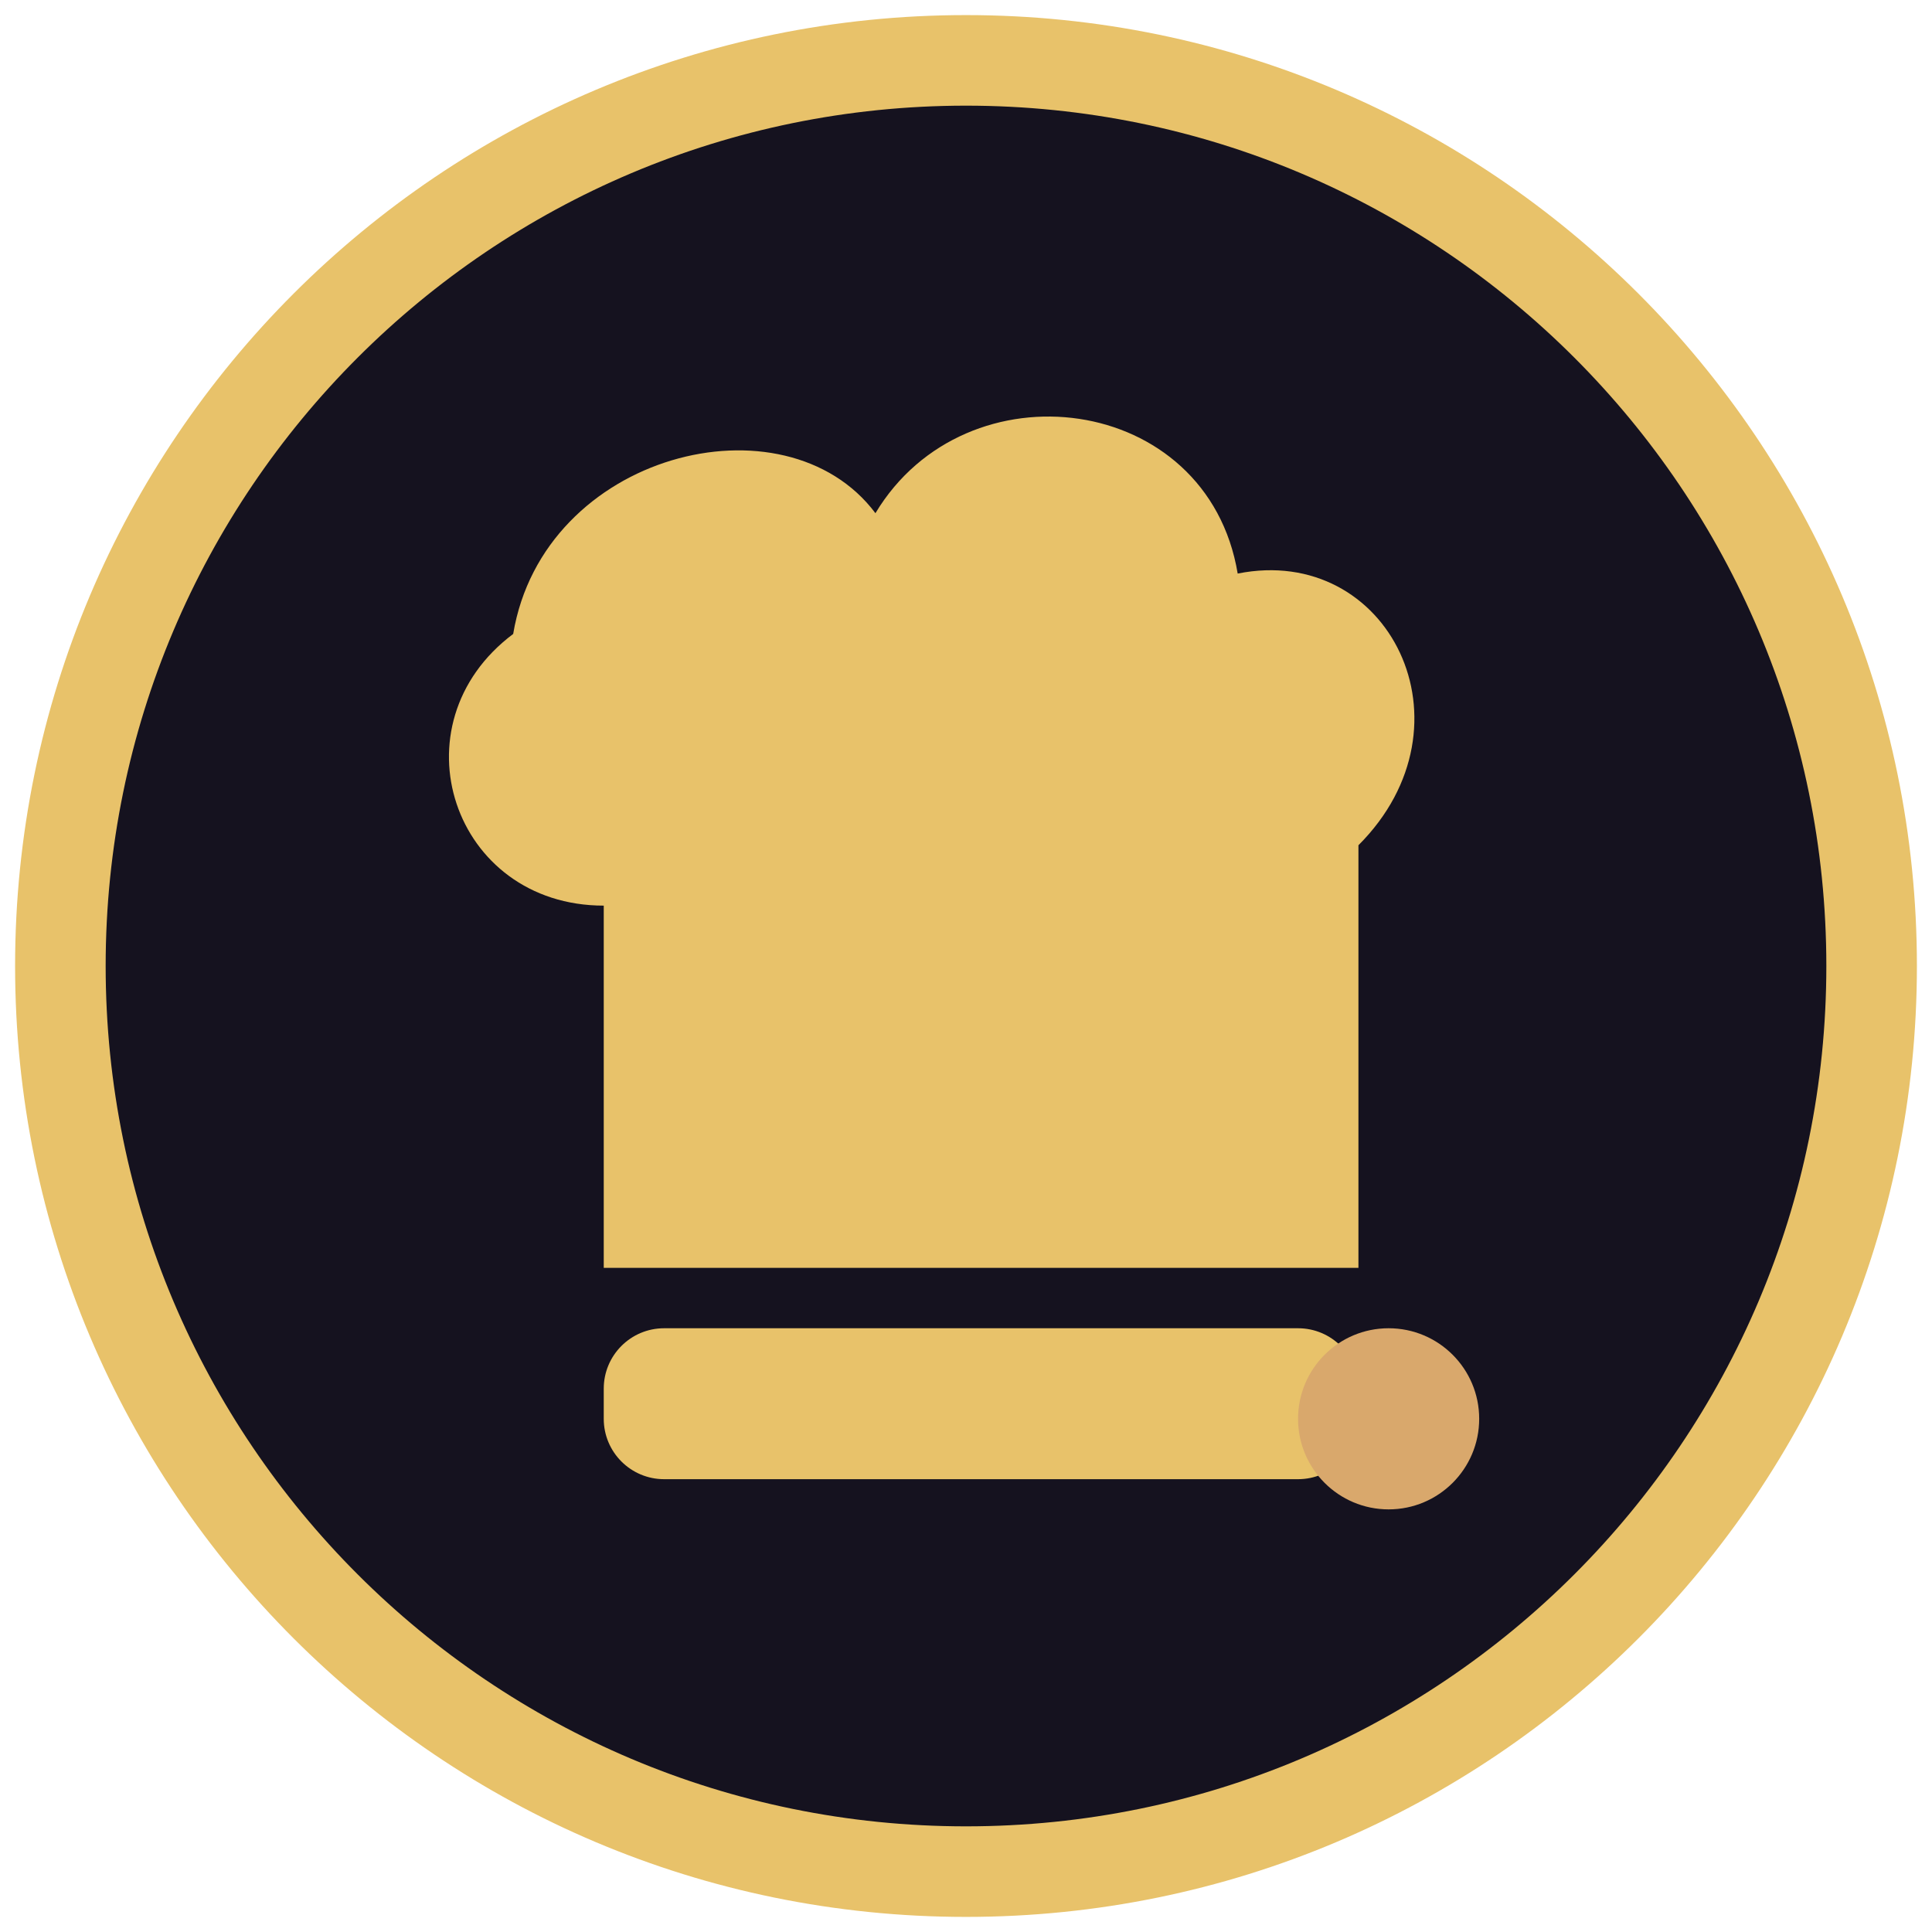
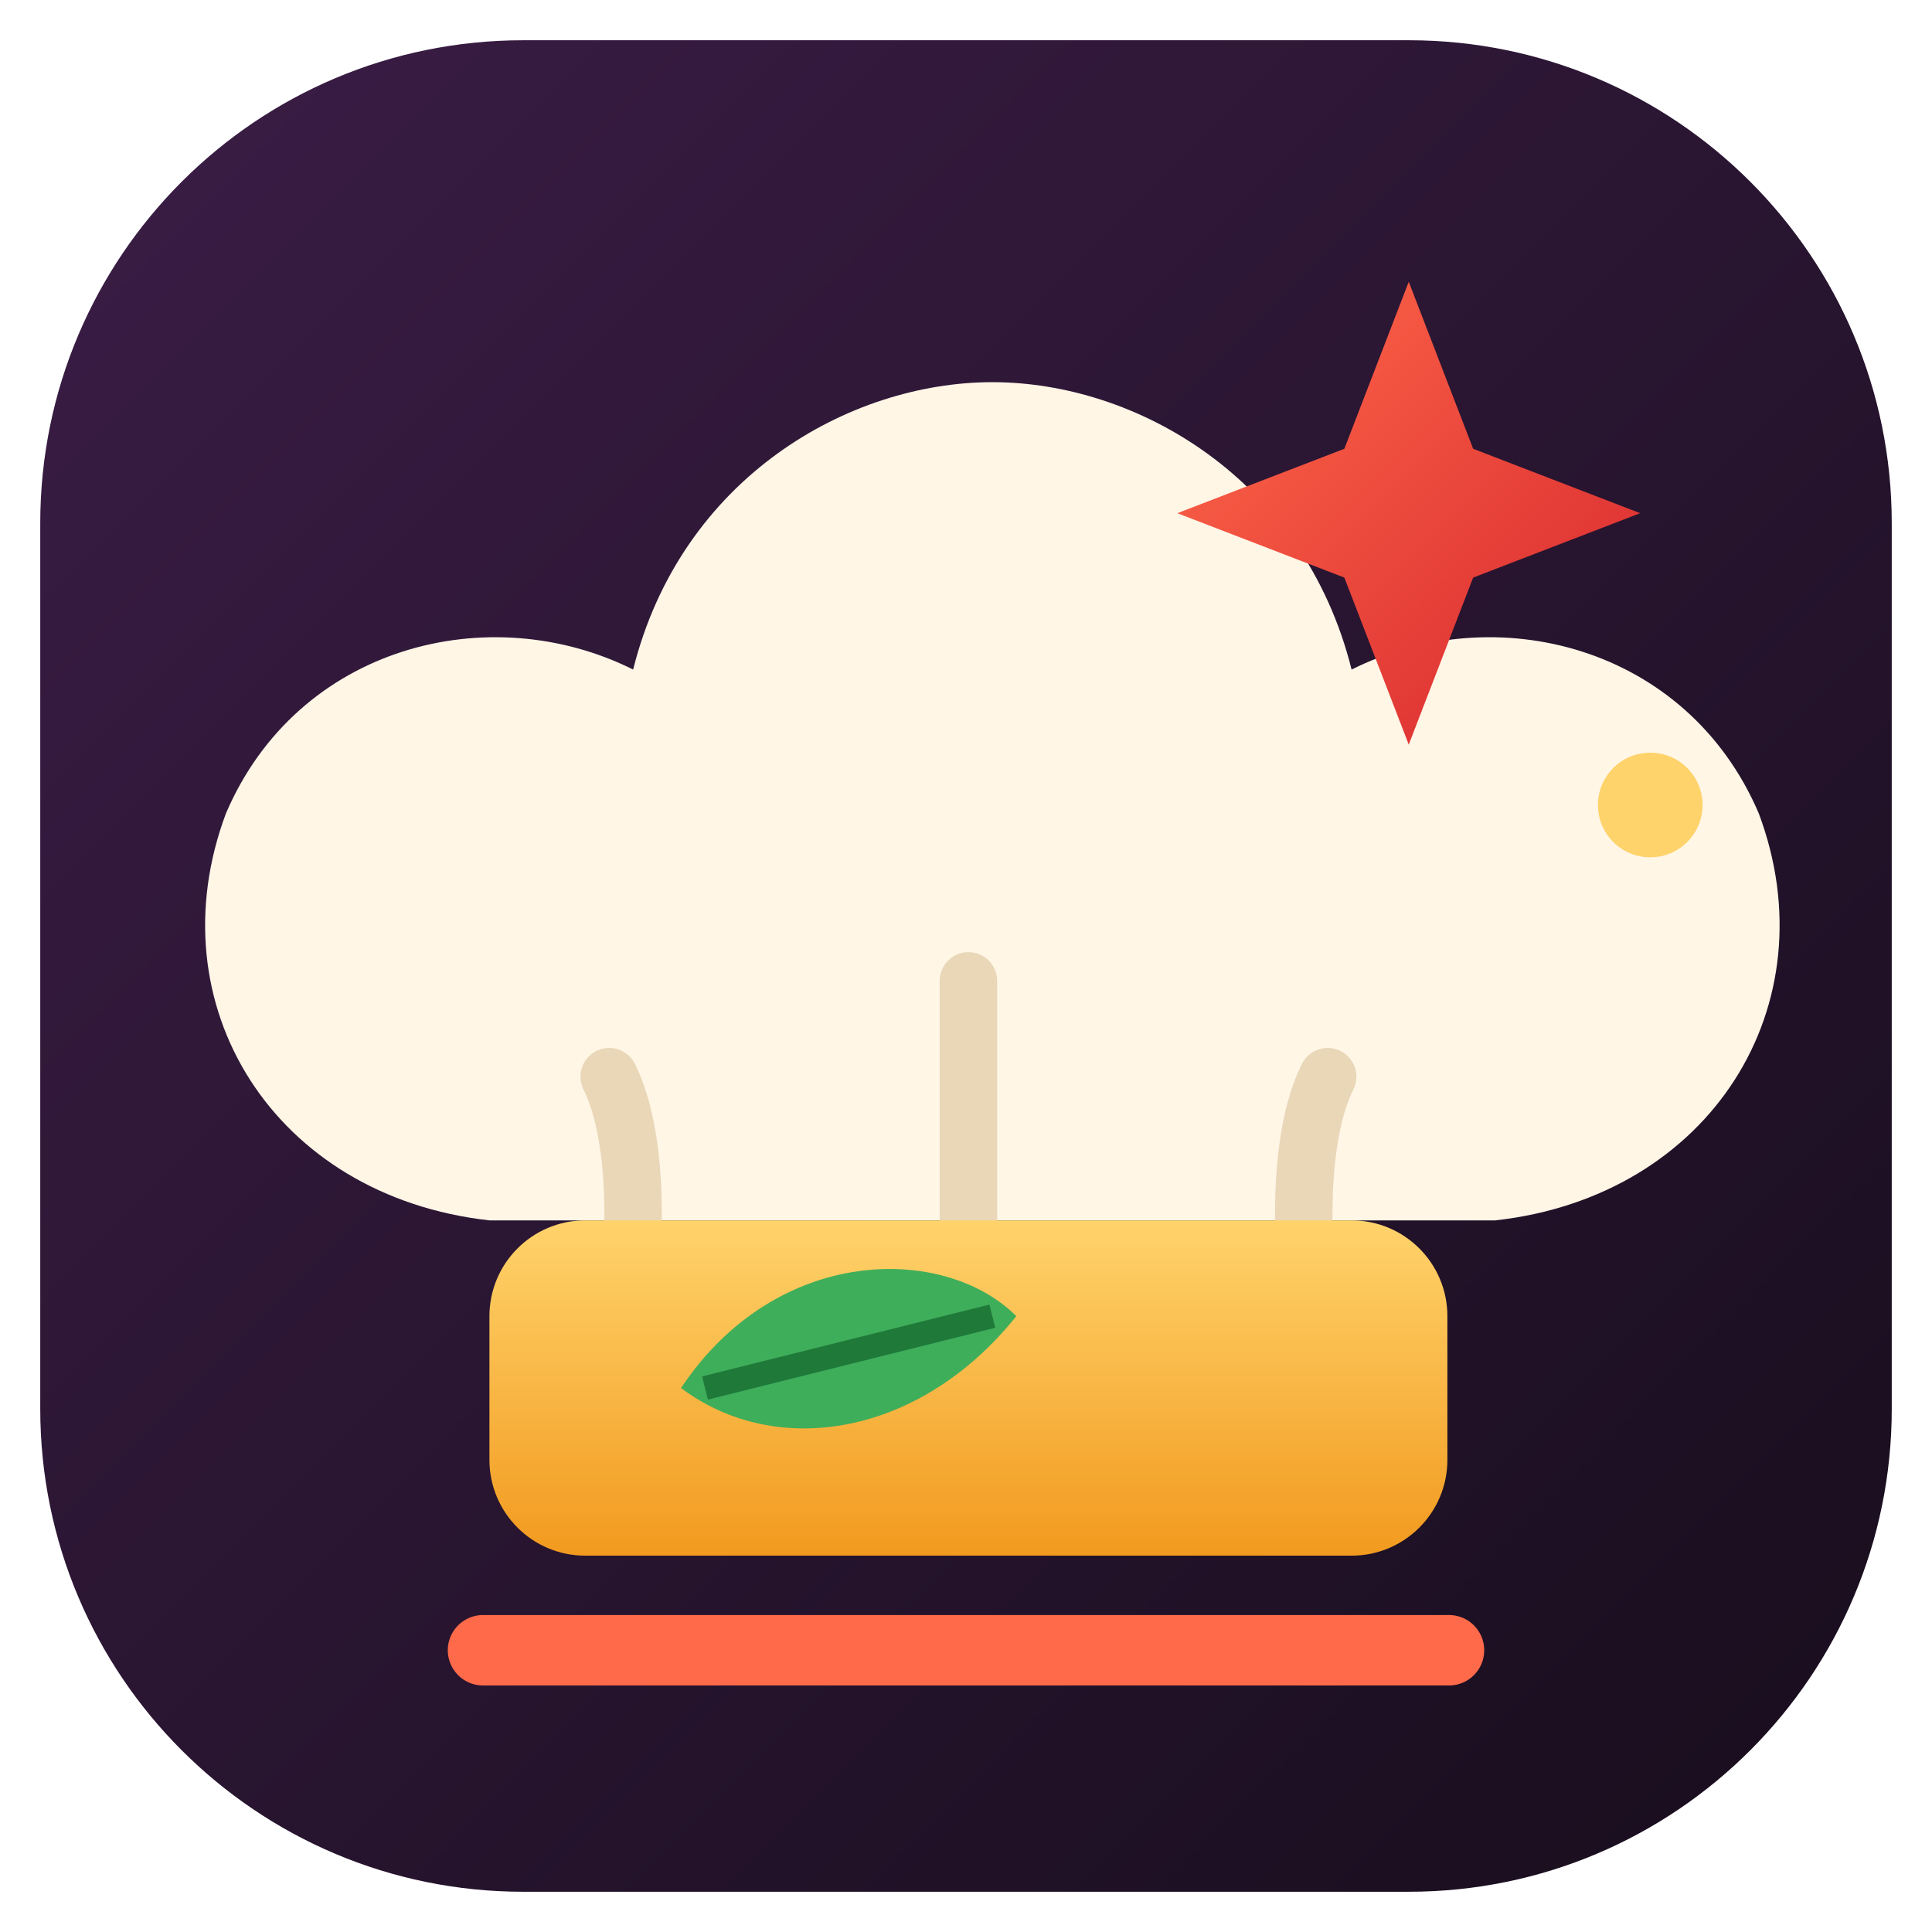
- <svg xmlns="http://www.w3.org/2000/svg" viewBox="0 0 64 64">
-   <circle cx="32" cy="32" r="30" fill="#15121f" stroke="#e8c26a" stroke-width="3" />
-   <path d="M20 30c-5 0-7-6-3-9 1-6 9-8 12-4 3-5 11-4 12 2 5-1 8 5 4 9v14H20z" fill="#e8c26a" />
-   <rect x="20" y="44" width="25" height="5" rx="2" fill="#e8c26a" />
-   <circle cx="46" cy="47" r="3" fill="#d9a86c" />
+ <svg xmlns="http://www.w3.org/2000/svg" viewBox="0 0 96 96" role="img" aria-label="AIchef.food">
+   <defs>
+     <linearGradient id="t" x1="0" y1="0" x2="1" y2="1">
+       <stop offset="0" stop-color="#3b1d46" />
+       <stop offset="1" stop-color="#170d1c" />
+     </linearGradient>
+     <linearGradient id="s" x1="0" y1="0" x2="0" y2="1">
+       <stop offset="0" stop-color="#ffd36b" />
+       <stop offset="1" stop-color="#f29a1f" />
+     </linearGradient>
+     <linearGradient id="r" x1="0" y1="0" x2="1" y2="1">
+       <stop offset="0" stop-color="#ff6a4a" />
+       <stop offset="1" stop-color="#d7262e" />
+     </linearGradient>
+   </defs>
+   <rect x="2" y="2" width="92" height="92" rx="24" fill="url(#t)" />
+   <g transform="translate(-9 -6) scale(1.19)">
+     <path d="M28 56c-9-1-14-9-11-17 3-7 11-9 17-6 2-8 9-12 15-12s13 4 15 12c6-3 14-1 17 6 3 8-2 16-11 17z" fill="#fff6e6" />
+     <path d="M33 50c1 2 1 5 1 6M48 46v10M63 50c-1 2-1 5-1 6" stroke="#e9d7b8" stroke-width="2.4" stroke-linecap="round" fill="none" />
+     <rect x="28" y="56" width="40" height="14" rx="4" fill="url(#s)" />
+     <path d="M36 63c4-6 11-6 14-3-4 5-10 6-14 3z" fill="#3fae5a" />
+     <path d="M37 63c4-1 8-2 12-3" stroke="#1f7a3a" stroke-width="1" fill="none" />
+   </g>
+   <path d="M70 14l3.2 8.3 8.3 3.2-8.3 3.2L70 37l-3.2-8.3-8.3-3.2 8.3-3.2z" fill="url(#r)" />
+   <circle cx="82" cy="40" r="2.6" fill="#ffd36b" />
+   <path d="M24 82h48" stroke="#ff6a4a" stroke-width="3.5" stroke-linecap="round" />
</svg>
